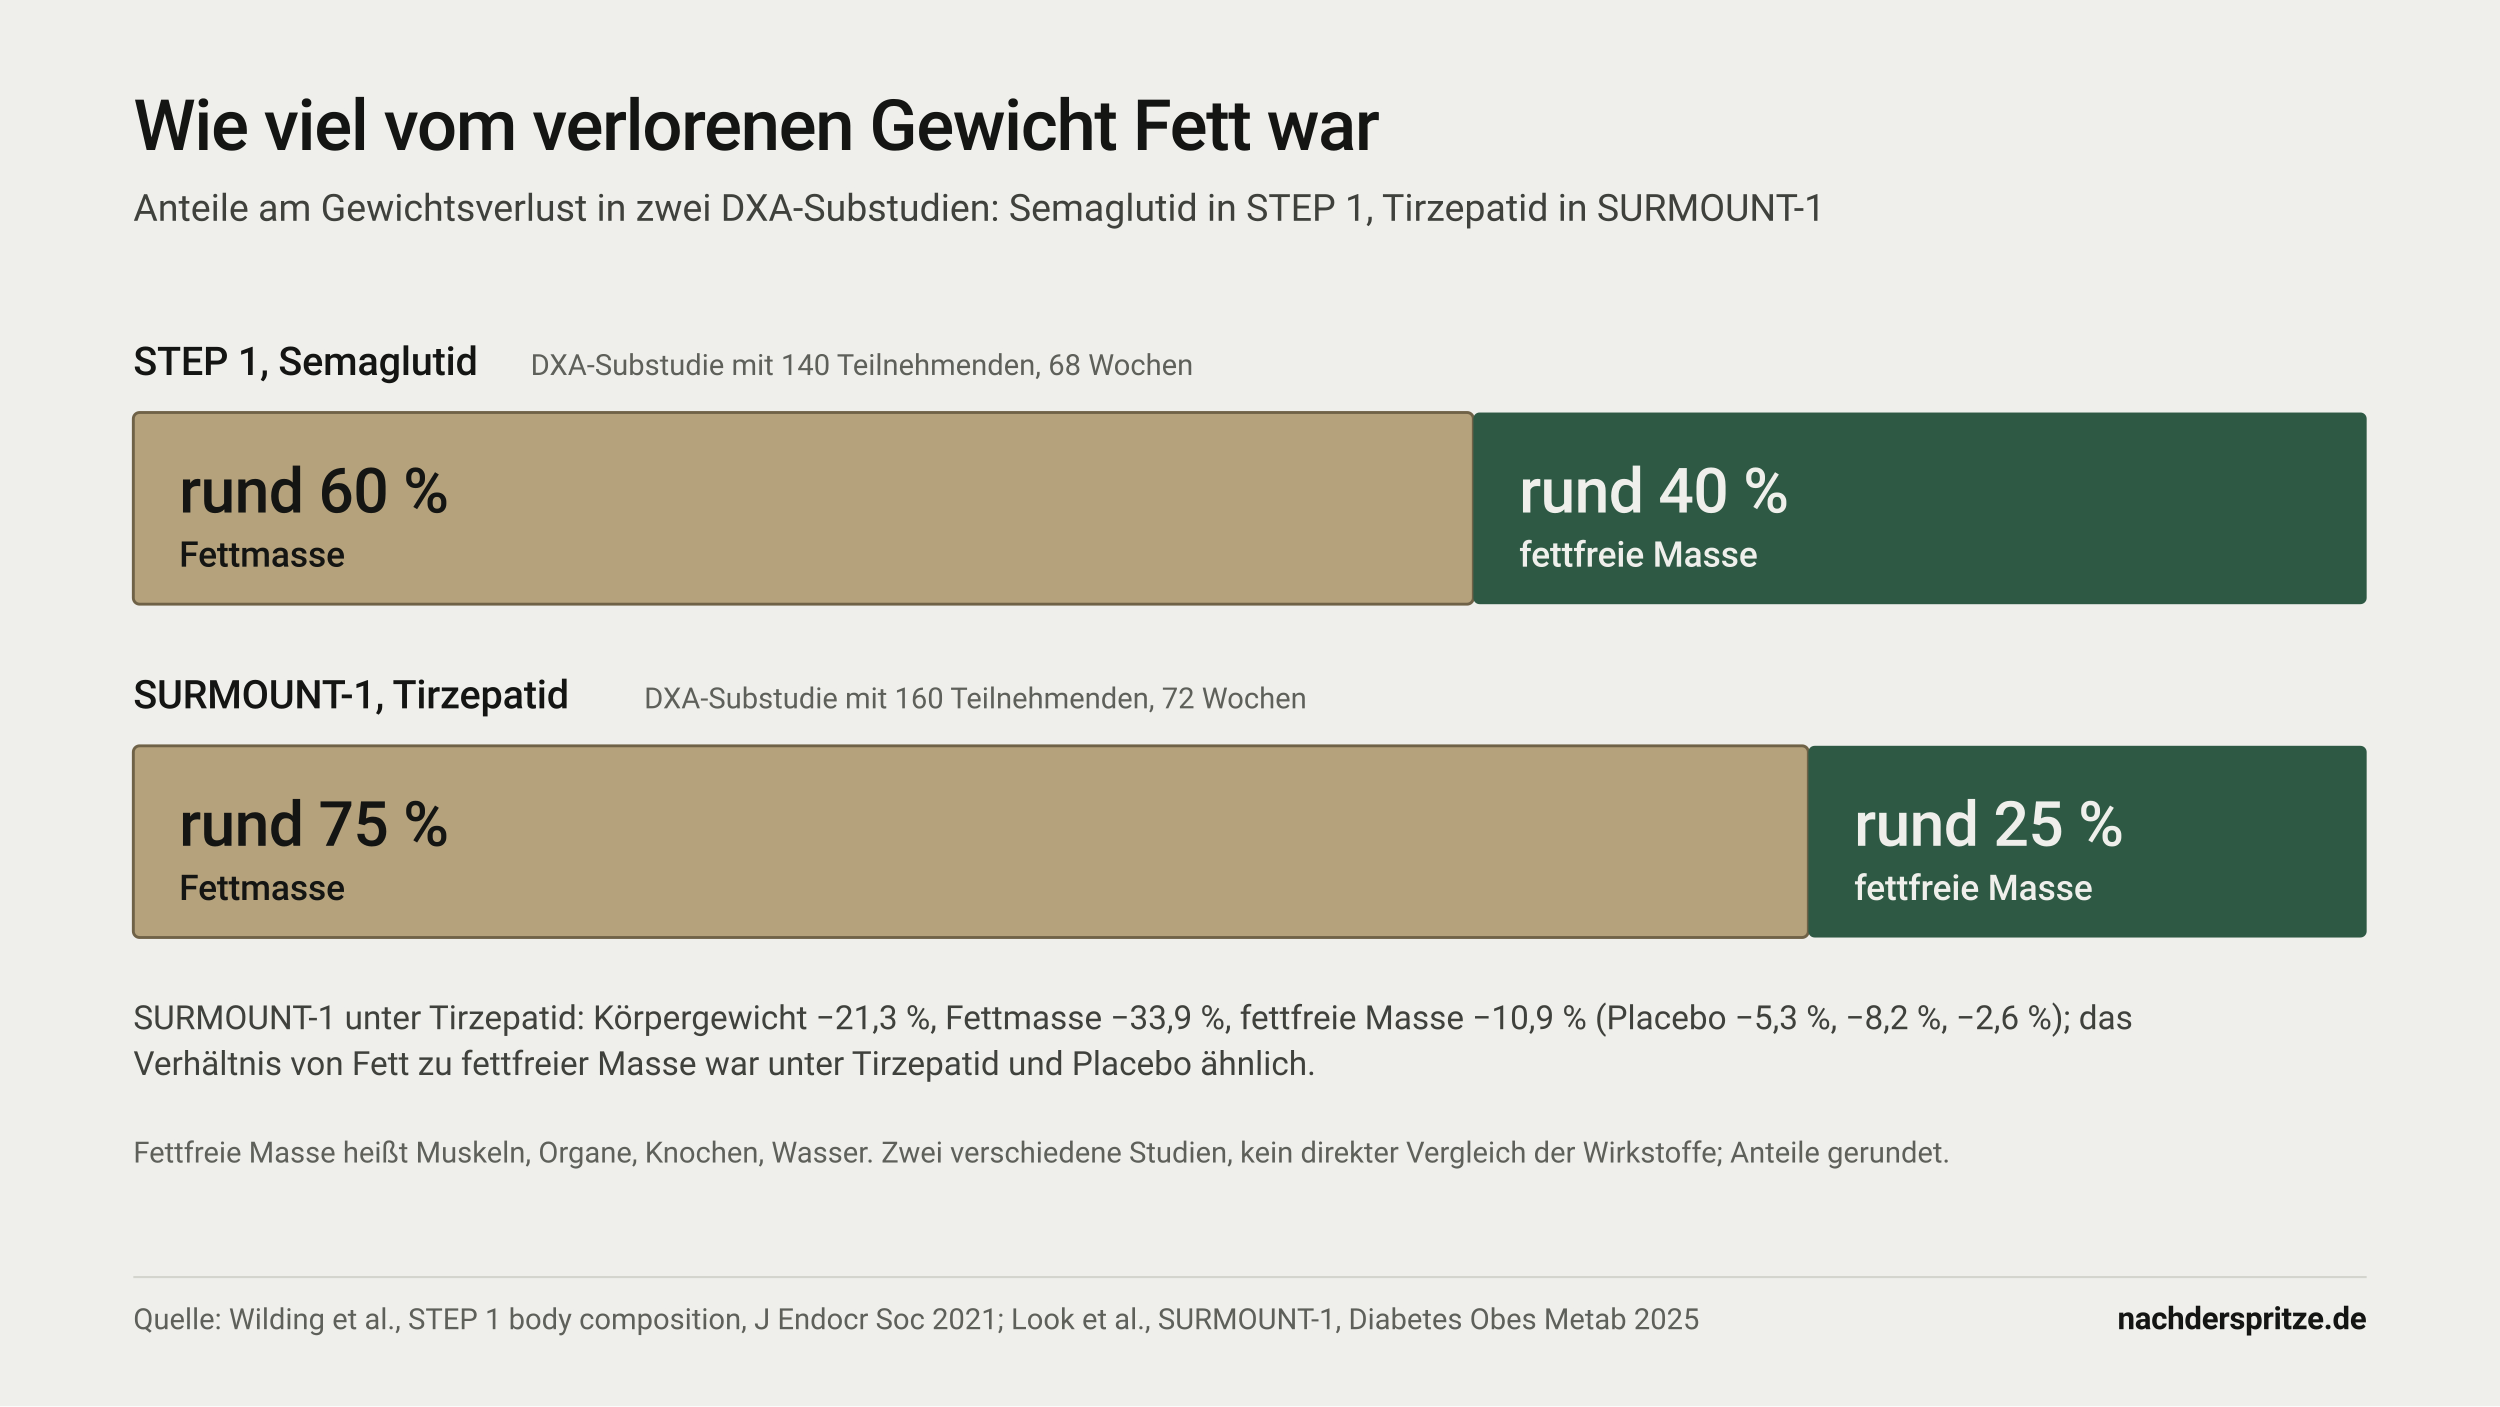
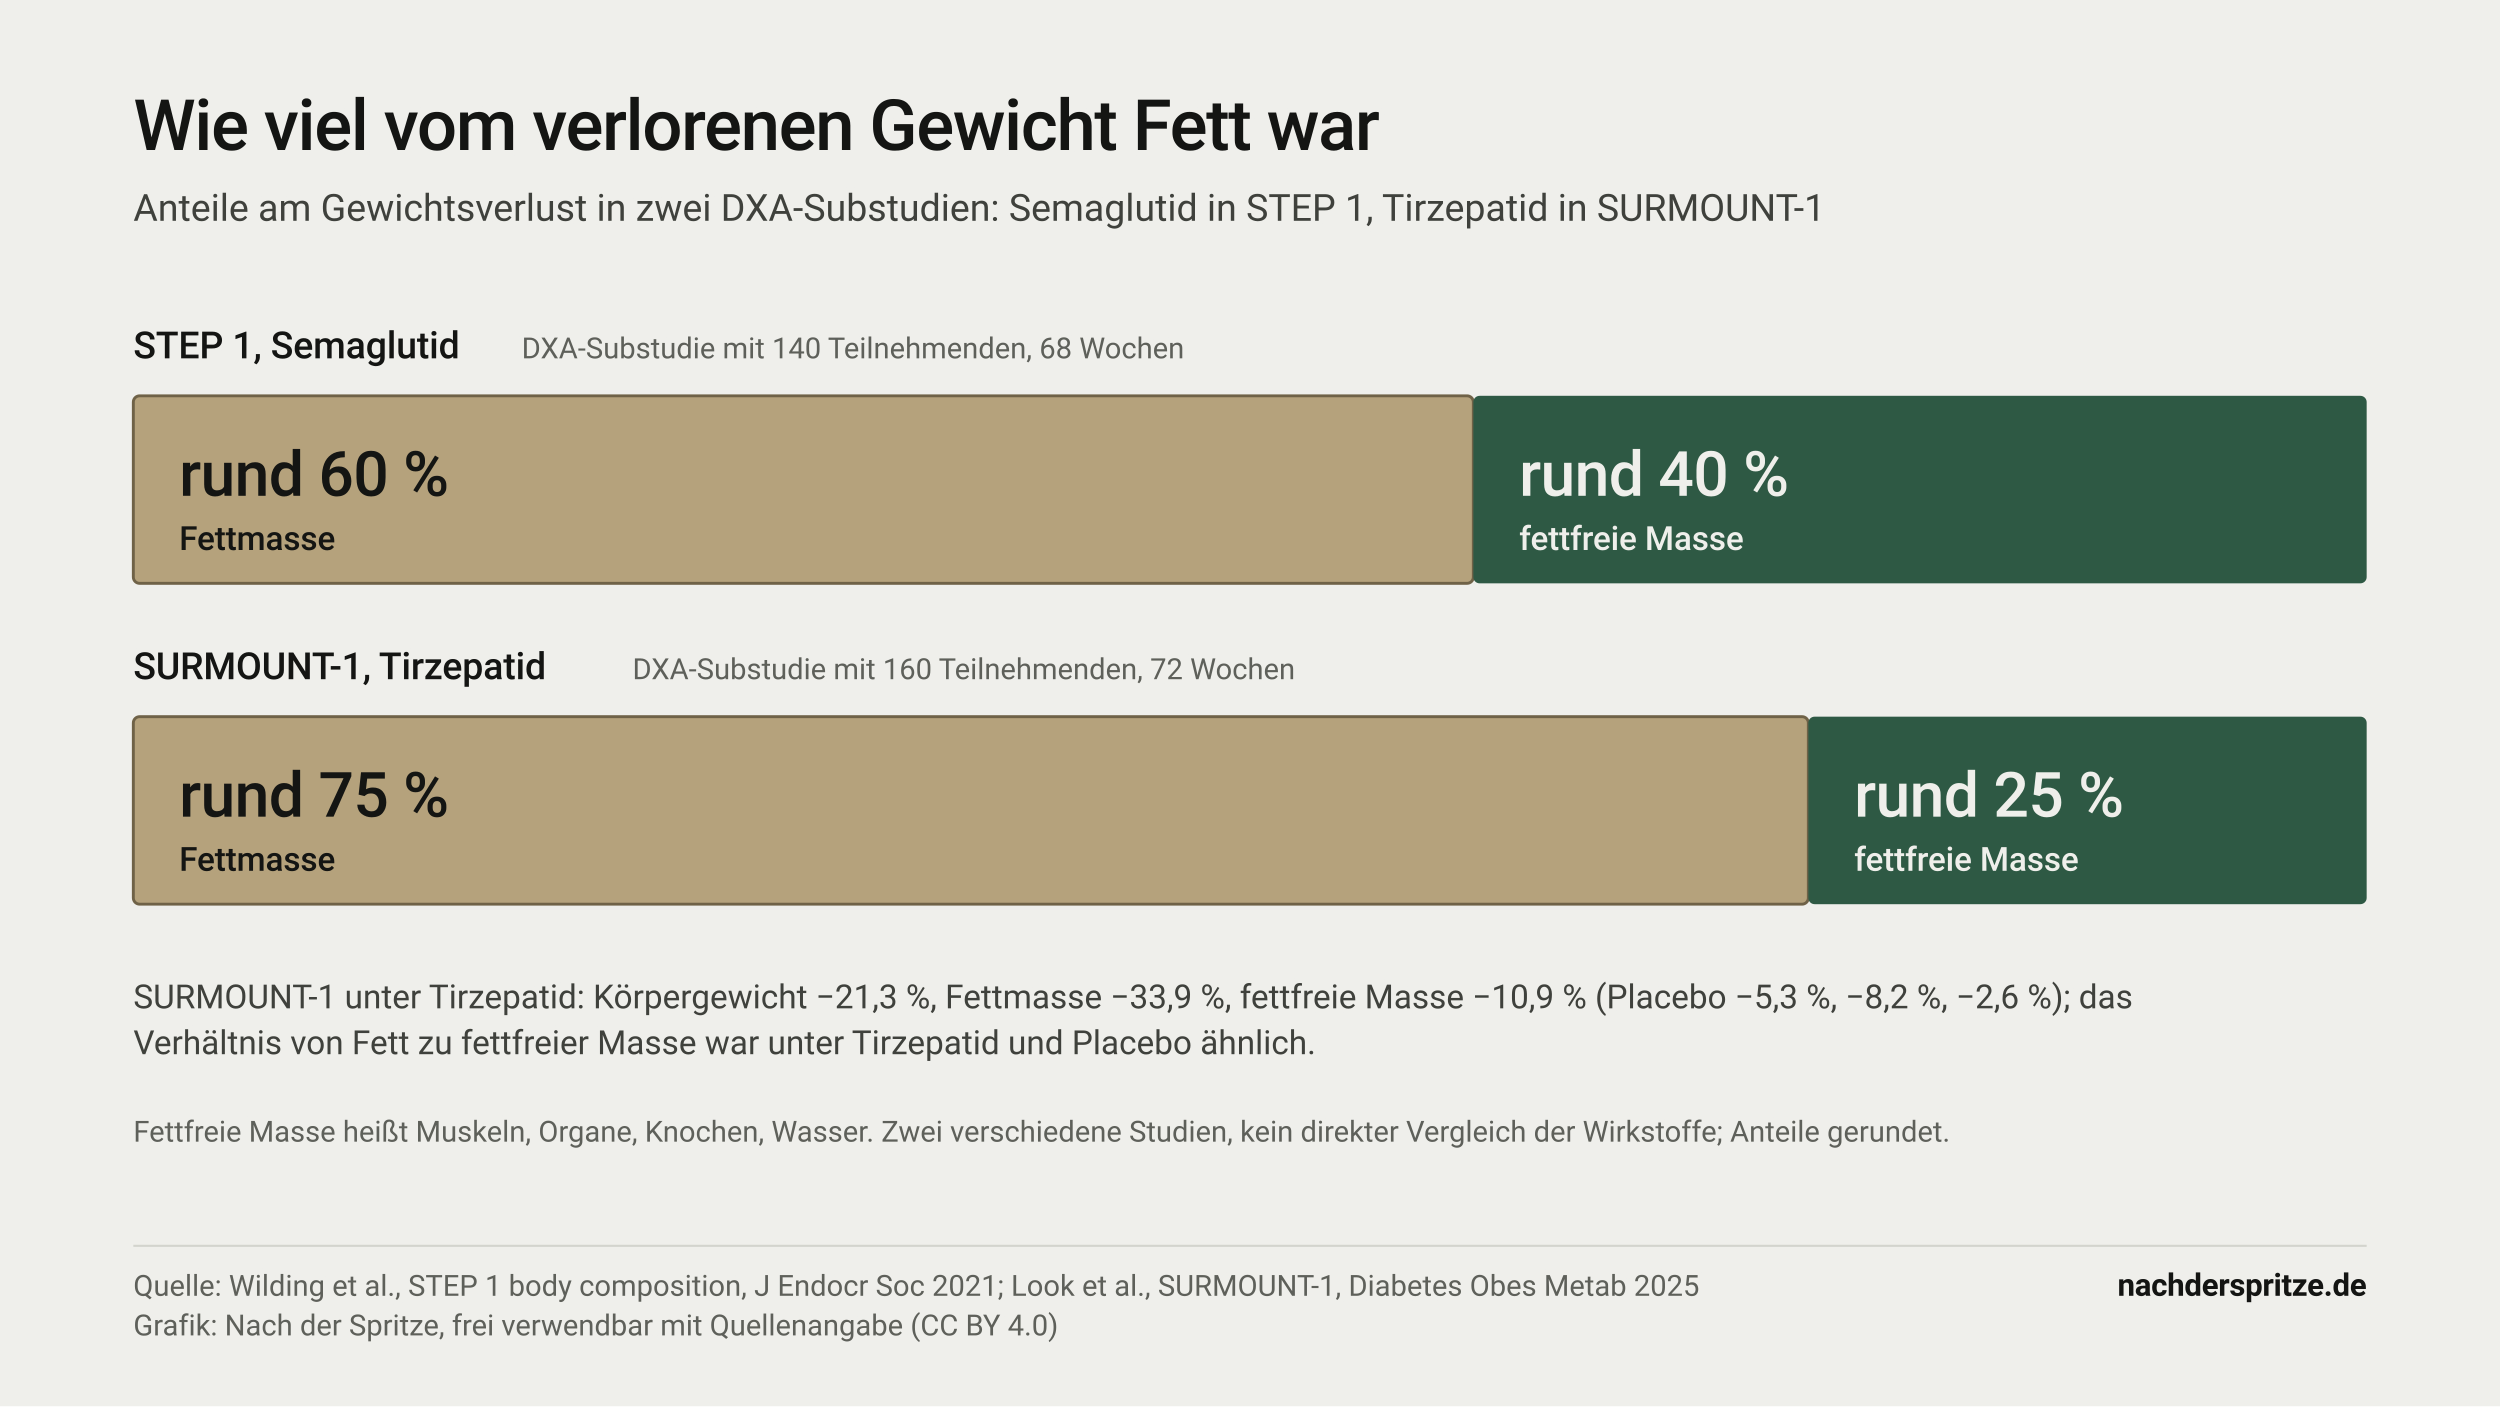
<svg xmlns="http://www.w3.org/2000/svg" width="1200" height="675" viewBox="0 0 1200 675" role="img" aria-labelledby="t d" font-family="'Mona Sans Variable', 'Mona Sans', system-ui, -apple-system, 'Segoe UI', Roboto, Helvetica, Arial, sans-serif">
  <rect width="1200" height="675" fill="#EFEFEB" />
  <text x="64" y="72" font-size="34" font-weight="540" fill="#141513" text-anchor="start" style="font-stretch:116%;letter-spacing:-0.02em" stroke="#EFEFEB" stroke-width="5" stroke-linejoin="round" paint-order="stroke">Wie viel vom verlorenen Gewicht Fett war</text>
  <text x="64" y="106" font-size="18" font-weight="420" fill="#3F413C" text-anchor="start" style="font-stretch:100%;letter-spacing:0em" stroke="#EFEFEB" stroke-width="5" stroke-linejoin="round" paint-order="stroke">Anteile am Gewichtsverlust in zwei DXA-Substudien: Semaglutid in STEP 1, Tirzepatid in SURMOUNT-1</text>
-   <text x="64" y="180" font-size="19" font-weight="560" fill="#141513" text-anchor="start" style="font-stretch:108%;letter-spacing:-0.005em" stroke="#EFEFEB" stroke-width="5" stroke-linejoin="round" paint-order="stroke">STEP 1, Semaglutid</text>
-   <text x="254.7" y="180" font-size="14" font-weight="420" fill="#5E605A" text-anchor="start" style="font-stretch:100%;letter-spacing:0em" stroke="#EFEFEB" stroke-width="5" stroke-linejoin="round" paint-order="stroke">DXA-Substudie mit 140 Teilnehmenden, 68 Wochen</text>
-   <rect class="mk" x="64" y="198" width="643.2" height="92" rx="3" fill="#B5A27C" stroke="#6F6247" stroke-width="1.4" />
-   <rect class="mk" x="707.2" y="198" width="428.8" height="92" rx="3" fill="#2E5944" />
-   <text x="86" y="246" font-size="30" font-weight="560" fill="#141513" text-anchor="start" style="font-stretch:118%;letter-spacing:-0.01em" class="in">rund 60 %</text>
-   <text x="86" y="272" font-size="17" font-weight="560" fill="#141513" text-anchor="start" style="font-stretch:108%;letter-spacing:-0.005em" class="in">Fettmasse</text>
-   <text x="729.2" y="246" font-size="30" font-weight="560" fill="#EFEFEB" text-anchor="start" style="font-stretch:118%;letter-spacing:-0.01em" class="in">rund 40 %</text>
-   <text x="729.2" y="272" font-size="17" font-weight="560" fill="#EFEFEB" text-anchor="start" style="font-stretch:108%;letter-spacing:-0.005em" class="in">fettfreie Masse</text>
-   <text x="64" y="340" font-size="19" font-weight="560" fill="#141513" text-anchor="start" style="font-stretch:108%;letter-spacing:-0.005em" stroke="#EFEFEB" stroke-width="5" stroke-linejoin="round" paint-order="stroke">SURMOUNT-1, Tirzepatid</text>
-   <text x="309.2" y="340" font-size="14" font-weight="420" fill="#5E605A" text-anchor="start" style="font-stretch:100%;letter-spacing:0em" stroke="#EFEFEB" stroke-width="5" stroke-linejoin="round" paint-order="stroke">DXA-Substudie mit 160 Teilnehmenden, 72 Wochen</text>
-   <rect class="mk" x="64" y="358" width="804" height="92" rx="3" fill="#B5A27C" stroke="#6F6247" stroke-width="1.4" />
-   <rect class="mk" x="868" y="358" width="268" height="92" rx="3" fill="#2E5944" />
-   <text x="86" y="406" font-size="30" font-weight="560" fill="#141513" text-anchor="start" style="font-stretch:118%;letter-spacing:-0.01em" class="in">rund 75 %</text>
-   <text x="86" y="432" font-size="17" font-weight="560" fill="#141513" text-anchor="start" style="font-stretch:108%;letter-spacing:-0.005em" class="in">Fettmasse</text>
-   <text x="890" y="406" font-size="30" font-weight="560" fill="#EFEFEB" text-anchor="start" style="font-stretch:118%;letter-spacing:-0.01em" class="in">rund 25 %</text>
-   <text x="890" y="432" font-size="17" font-weight="560" fill="#EFEFEB" text-anchor="start" style="font-stretch:108%;letter-spacing:-0.005em" class="in">fettfreie Masse</text>
-   <text x="64" y="494" font-size="16" font-weight="420" fill="#3F413C" text-anchor="start" style="font-stretch:100%;letter-spacing:0em" stroke="#EFEFEB" stroke-width="5" stroke-linejoin="round" paint-order="stroke">SURMOUNT-1 unter Tirzepatid: Körpergewicht −21,3 %, Fettmasse −33,9 %, fettfreie Masse −10,9 % (Placebo −5,3 %, −8,2 %, −2,6 %); das</text>
-   <text x="64" y="516" font-size="16" font-weight="420" fill="#3F413C" text-anchor="start" style="font-stretch:100%;letter-spacing:0em" stroke="#EFEFEB" stroke-width="5" stroke-linejoin="round" paint-order="stroke">Verhältnis von Fett zu fettfreier Masse war unter Tirzepatid und Placebo ähnlich.</text>
-   <text x="64" y="558" font-size="14" font-weight="420" fill="#5E605A" text-anchor="start" style="font-stretch:100%;letter-spacing:0em" stroke="#EFEFEB" stroke-width="5" stroke-linejoin="round" paint-order="stroke">Fettfreie Masse heißt Muskeln, Organe, Knochen, Wasser. Zwei verschiedene Studien, kein direkter Vergleich der Wirkstoffe; Anteile gerundet.</text>
-   <line x1="64" y1="613" x2="1136" y2="613" stroke="#D3D4CD" stroke-width="1" />
-   <text x="64" y="638" font-size="14" font-weight="420" fill="#5E605A" text-anchor="start" style="font-stretch:100%;letter-spacing:0em" stroke="#EFEFEB" stroke-width="5" stroke-linejoin="round" paint-order="stroke">Quelle: Wilding et al., STEP 1 body composition, J Endocr Soc 2021; Look et al., SURMOUNT-1, Diabetes Obes Metab 2025</text>
-   <text x="1136" y="638" font-size="15" font-weight="600" fill="#141513" text-anchor="end" style="font-stretch:125%;letter-spacing:-0.01em" stroke="#EFEFEB" stroke-width="5" stroke-linejoin="round" paint-order="stroke">nachderspritze.de</text>
+   <text x="64" y="172" font-size="18" font-weight="560" fill="#141513" text-anchor="start" style="font-stretch:108%;letter-spacing:-0.005em" stroke="#EFEFEB" stroke-width="5" stroke-linejoin="round" paint-order="stroke">STEP 1, Semaglutid</text>
+   <text x="250.4" y="172" font-size="14" font-weight="420" fill="#5E605A" text-anchor="start" style="font-stretch:100%;letter-spacing:0em" stroke="#EFEFEB" stroke-width="5" stroke-linejoin="round" paint-order="stroke">DXA-Substudie mit 140 Teilnehmenden, 68 Wochen</text>
+   <rect class="mk" x="64" y="190" width="643.2" height="90" rx="3" fill="#B5A27C" stroke="#6F6247" stroke-width="1.4" />
+   <rect class="mk" x="707.2" y="190" width="428.8" height="90" rx="3" fill="#2E5944" />
+   <text x="86" y="238" font-size="30" font-weight="560" fill="#141513" text-anchor="start" style="font-stretch:118%;letter-spacing:-0.01em" class="in">rund 60 %</text>
+   <text x="86" y="264" font-size="16" font-weight="560" fill="#141513" text-anchor="start" style="font-stretch:108%;letter-spacing:-0.005em" class="in">Fettmasse</text>
+   <text x="729.2" y="238" font-size="30" font-weight="560" fill="#EFEFEB" text-anchor="start" style="font-stretch:118%;letter-spacing:-0.01em" class="in">rund 40 %</text>
+   <text x="729.2" y="264" font-size="16" font-weight="560" fill="#EFEFEB" text-anchor="start" style="font-stretch:108%;letter-spacing:-0.005em" class="in">fettfreie Masse</text>
+   <text x="64" y="326" font-size="18" font-weight="560" fill="#141513" text-anchor="start" style="font-stretch:108%;letter-spacing:-0.005em" stroke="#EFEFEB" stroke-width="5" stroke-linejoin="round" paint-order="stroke">SURMOUNT-1, Tirzepatid</text>
+   <text x="303.6" y="326" font-size="14" font-weight="420" fill="#5E605A" text-anchor="start" style="font-stretch:100%;letter-spacing:0em" stroke="#EFEFEB" stroke-width="5" stroke-linejoin="round" paint-order="stroke">DXA-Substudie mit 160 Teilnehmenden, 72 Wochen</text>
+   <rect class="mk" x="64" y="344" width="804" height="90" rx="3" fill="#B5A27C" stroke="#6F6247" stroke-width="1.4" />
+   <rect class="mk" x="868" y="344" width="268" height="90" rx="3" fill="#2E5944" />
+   <text x="86" y="392" font-size="30" font-weight="560" fill="#141513" text-anchor="start" style="font-stretch:118%;letter-spacing:-0.01em" class="in">rund 75 %</text>
+   <text x="86" y="418" font-size="16" font-weight="560" fill="#141513" text-anchor="start" style="font-stretch:108%;letter-spacing:-0.005em" class="in">Fettmasse</text>
+   <text x="890" y="392" font-size="30" font-weight="560" fill="#EFEFEB" text-anchor="start" style="font-stretch:118%;letter-spacing:-0.01em" class="in">rund 25 %</text>
+   <text x="890" y="418" font-size="16" font-weight="560" fill="#EFEFEB" text-anchor="start" style="font-stretch:108%;letter-spacing:-0.005em" class="in">fettfreie Masse</text>
+   <text x="64" y="484" font-size="16" font-weight="420" fill="#3F413C" text-anchor="start" style="font-stretch:100%;letter-spacing:0em" stroke="#EFEFEB" stroke-width="5" stroke-linejoin="round" paint-order="stroke">SURMOUNT-1 unter Tirzepatid: Körpergewicht −21,3 %, Fettmasse −33,9 %, fettfreie Masse −10,9 % (Placebo −5,3 %, −8,2 %, −2,6 %); das</text>
+   <text x="64" y="506" font-size="16" font-weight="420" fill="#3F413C" text-anchor="start" style="font-stretch:100%;letter-spacing:0em" stroke="#EFEFEB" stroke-width="5" stroke-linejoin="round" paint-order="stroke">Verhältnis von Fett zu fettfreier Masse war unter Tirzepatid und Placebo ähnlich.</text>
+   <text x="64" y="548" font-size="14" font-weight="420" fill="#5E605A" text-anchor="start" style="font-stretch:100%;letter-spacing:0em" stroke="#EFEFEB" stroke-width="5" stroke-linejoin="round" paint-order="stroke">Fettfreie Masse heißt Muskeln, Organe, Knochen, Wasser. Zwei verschiedene Studien, kein direkter Vergleich der Wirkstoffe; Anteile gerundet.</text>
+   <line class="fy" x1="64" y1="598" x2="1136" y2="598" stroke="#D3D4CD" stroke-width="1" />
+   <text x="64" y="622" font-size="14" font-weight="420" fill="#5E605A" text-anchor="start" style="font-stretch:100%;letter-spacing:0em" stroke="#EFEFEB" stroke-width="5" stroke-linejoin="round" paint-order="stroke" class="ft">Quelle: Wilding et al., STEP 1 body composition, J Endocr Soc 2021; Look et al., SURMOUNT-1, Diabetes Obes Metab 2025</text>
+   <text x="64" y="641" font-size="14" font-weight="420" fill="#5E605A" text-anchor="start" style="font-stretch:100%;letter-spacing:0em" stroke="#EFEFEB" stroke-width="5" stroke-linejoin="round" paint-order="stroke" class="ft">Grafik: Nach der Spritze, frei verwendbar mit Quellenangabe (CC BY 4.0)</text>
+   <text x="1136" y="622" font-size="15" font-weight="600" fill="#141513" text-anchor="end" style="font-stretch:125%;letter-spacing:-0.01em" stroke="#EFEFEB" stroke-width="5" stroke-linejoin="round" paint-order="stroke" class="ft">nachderspritze.de</text>
</svg>
